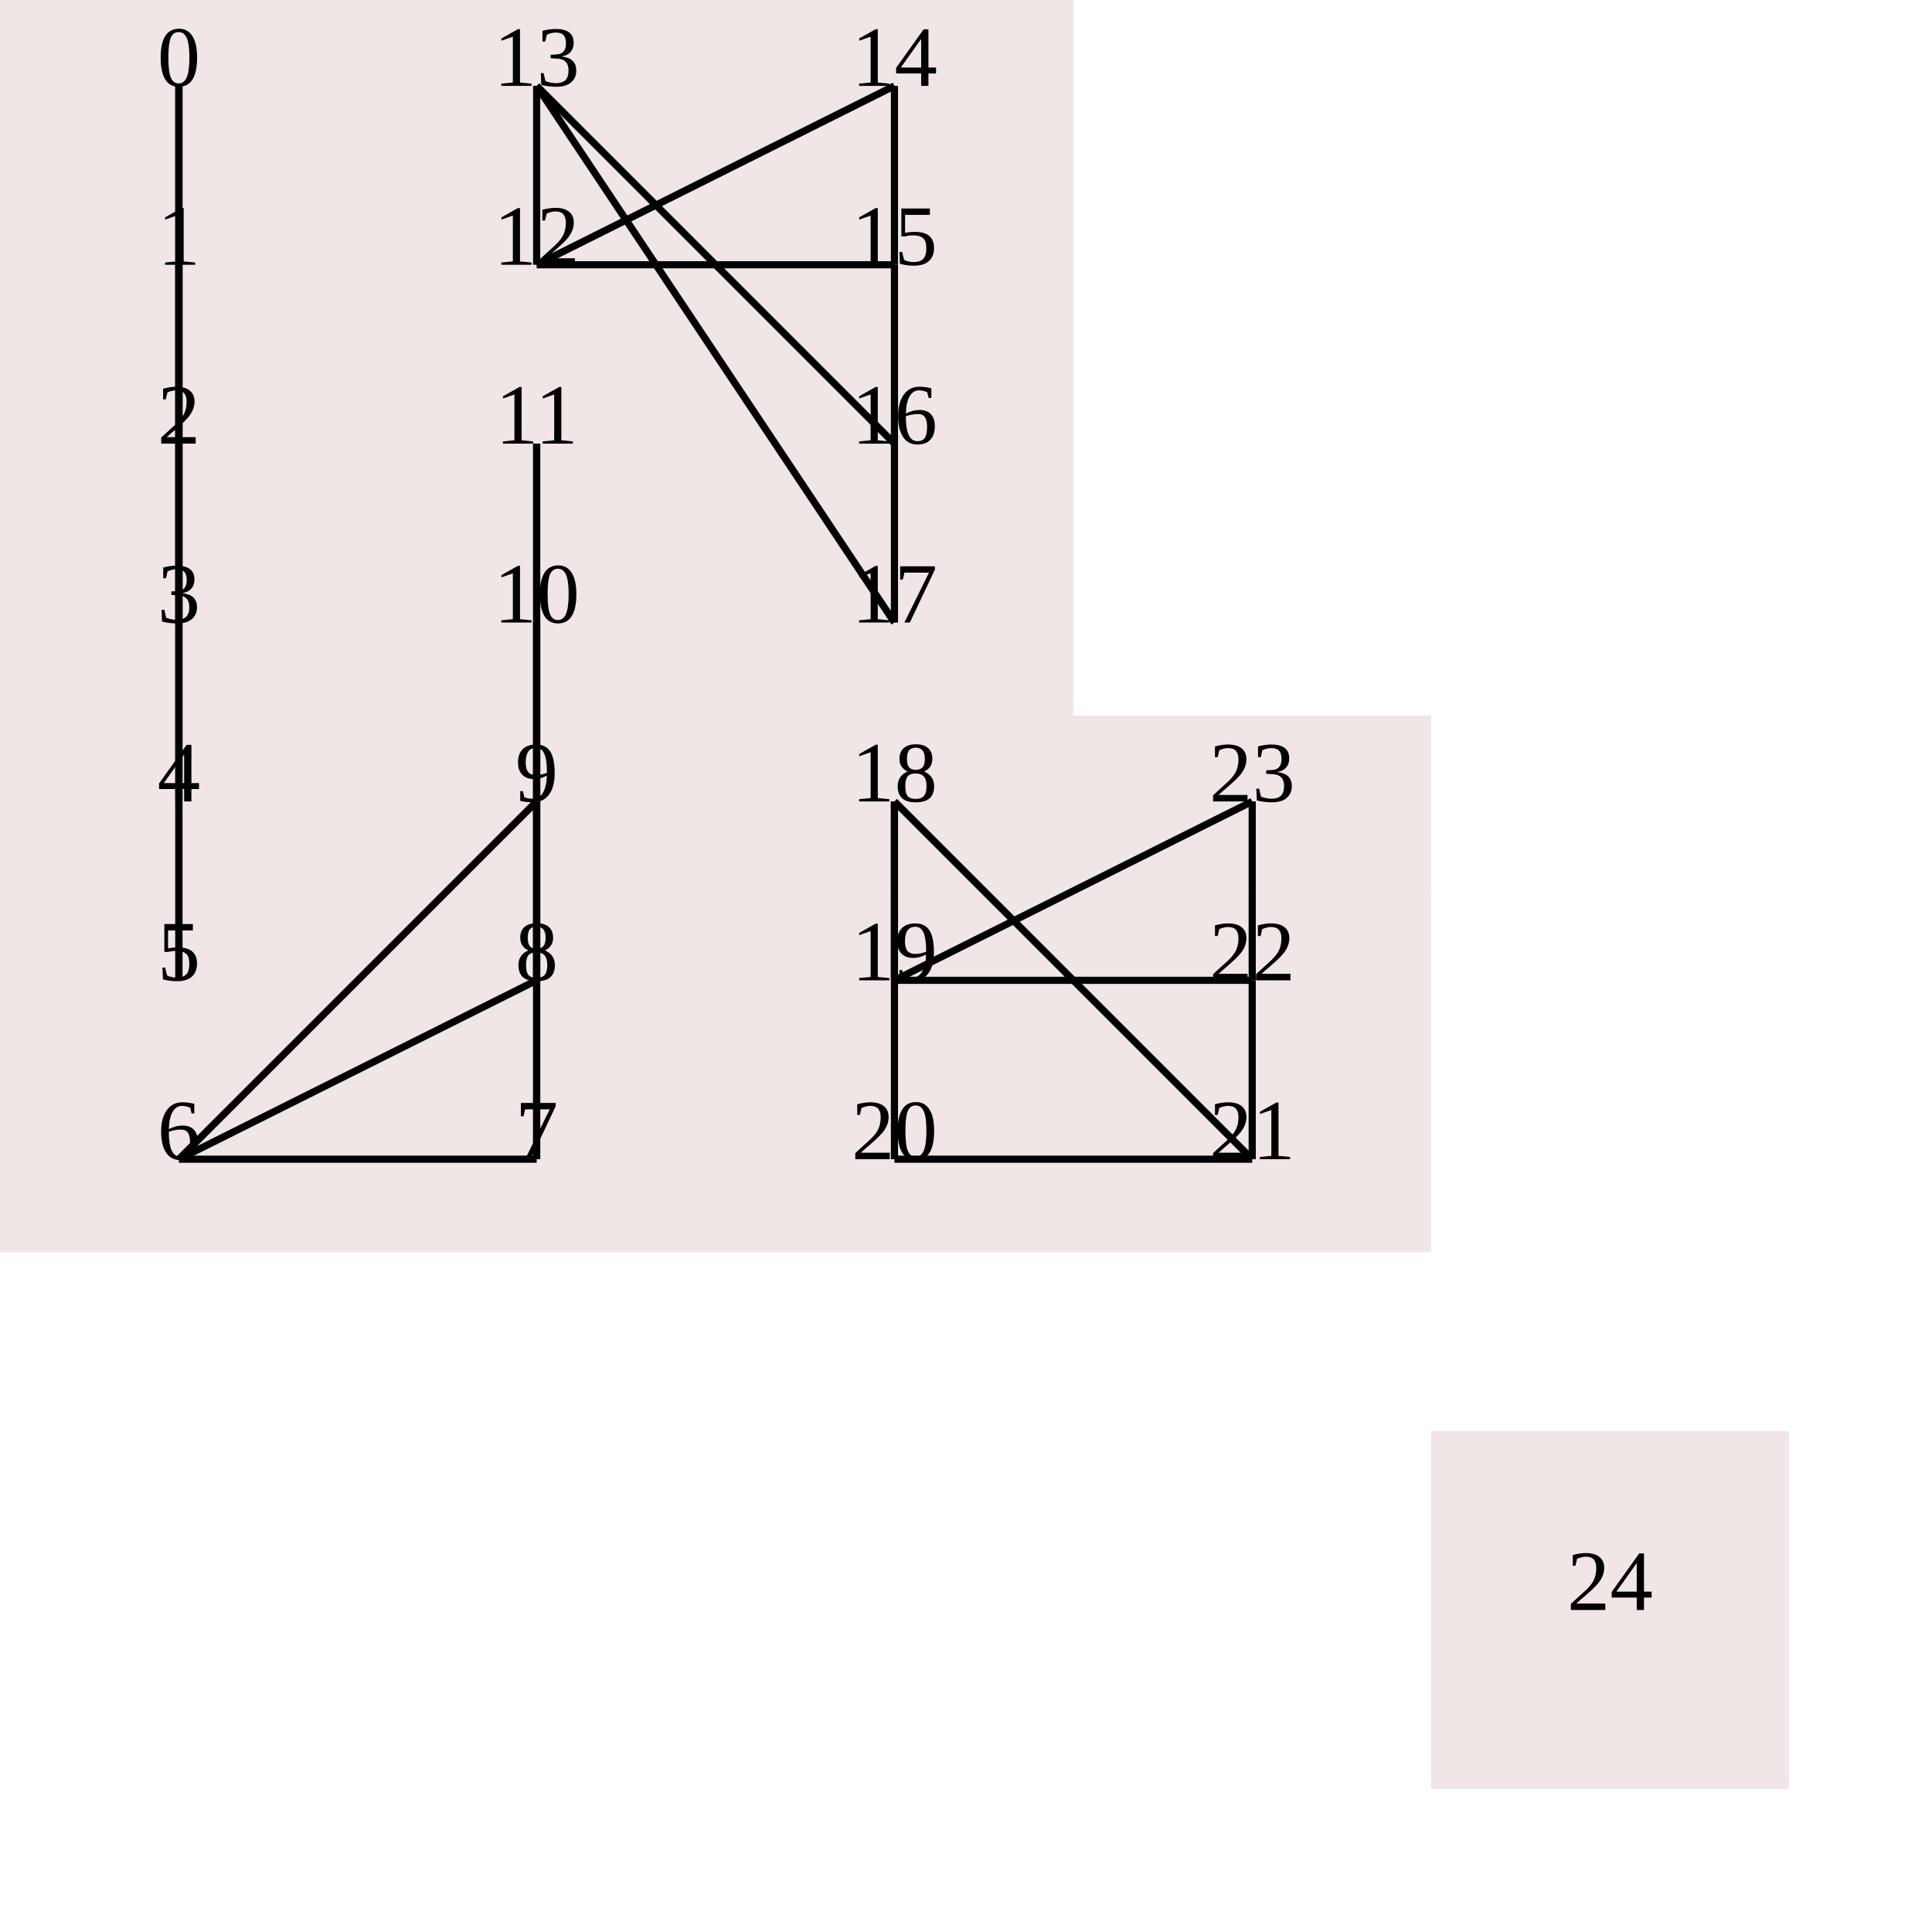
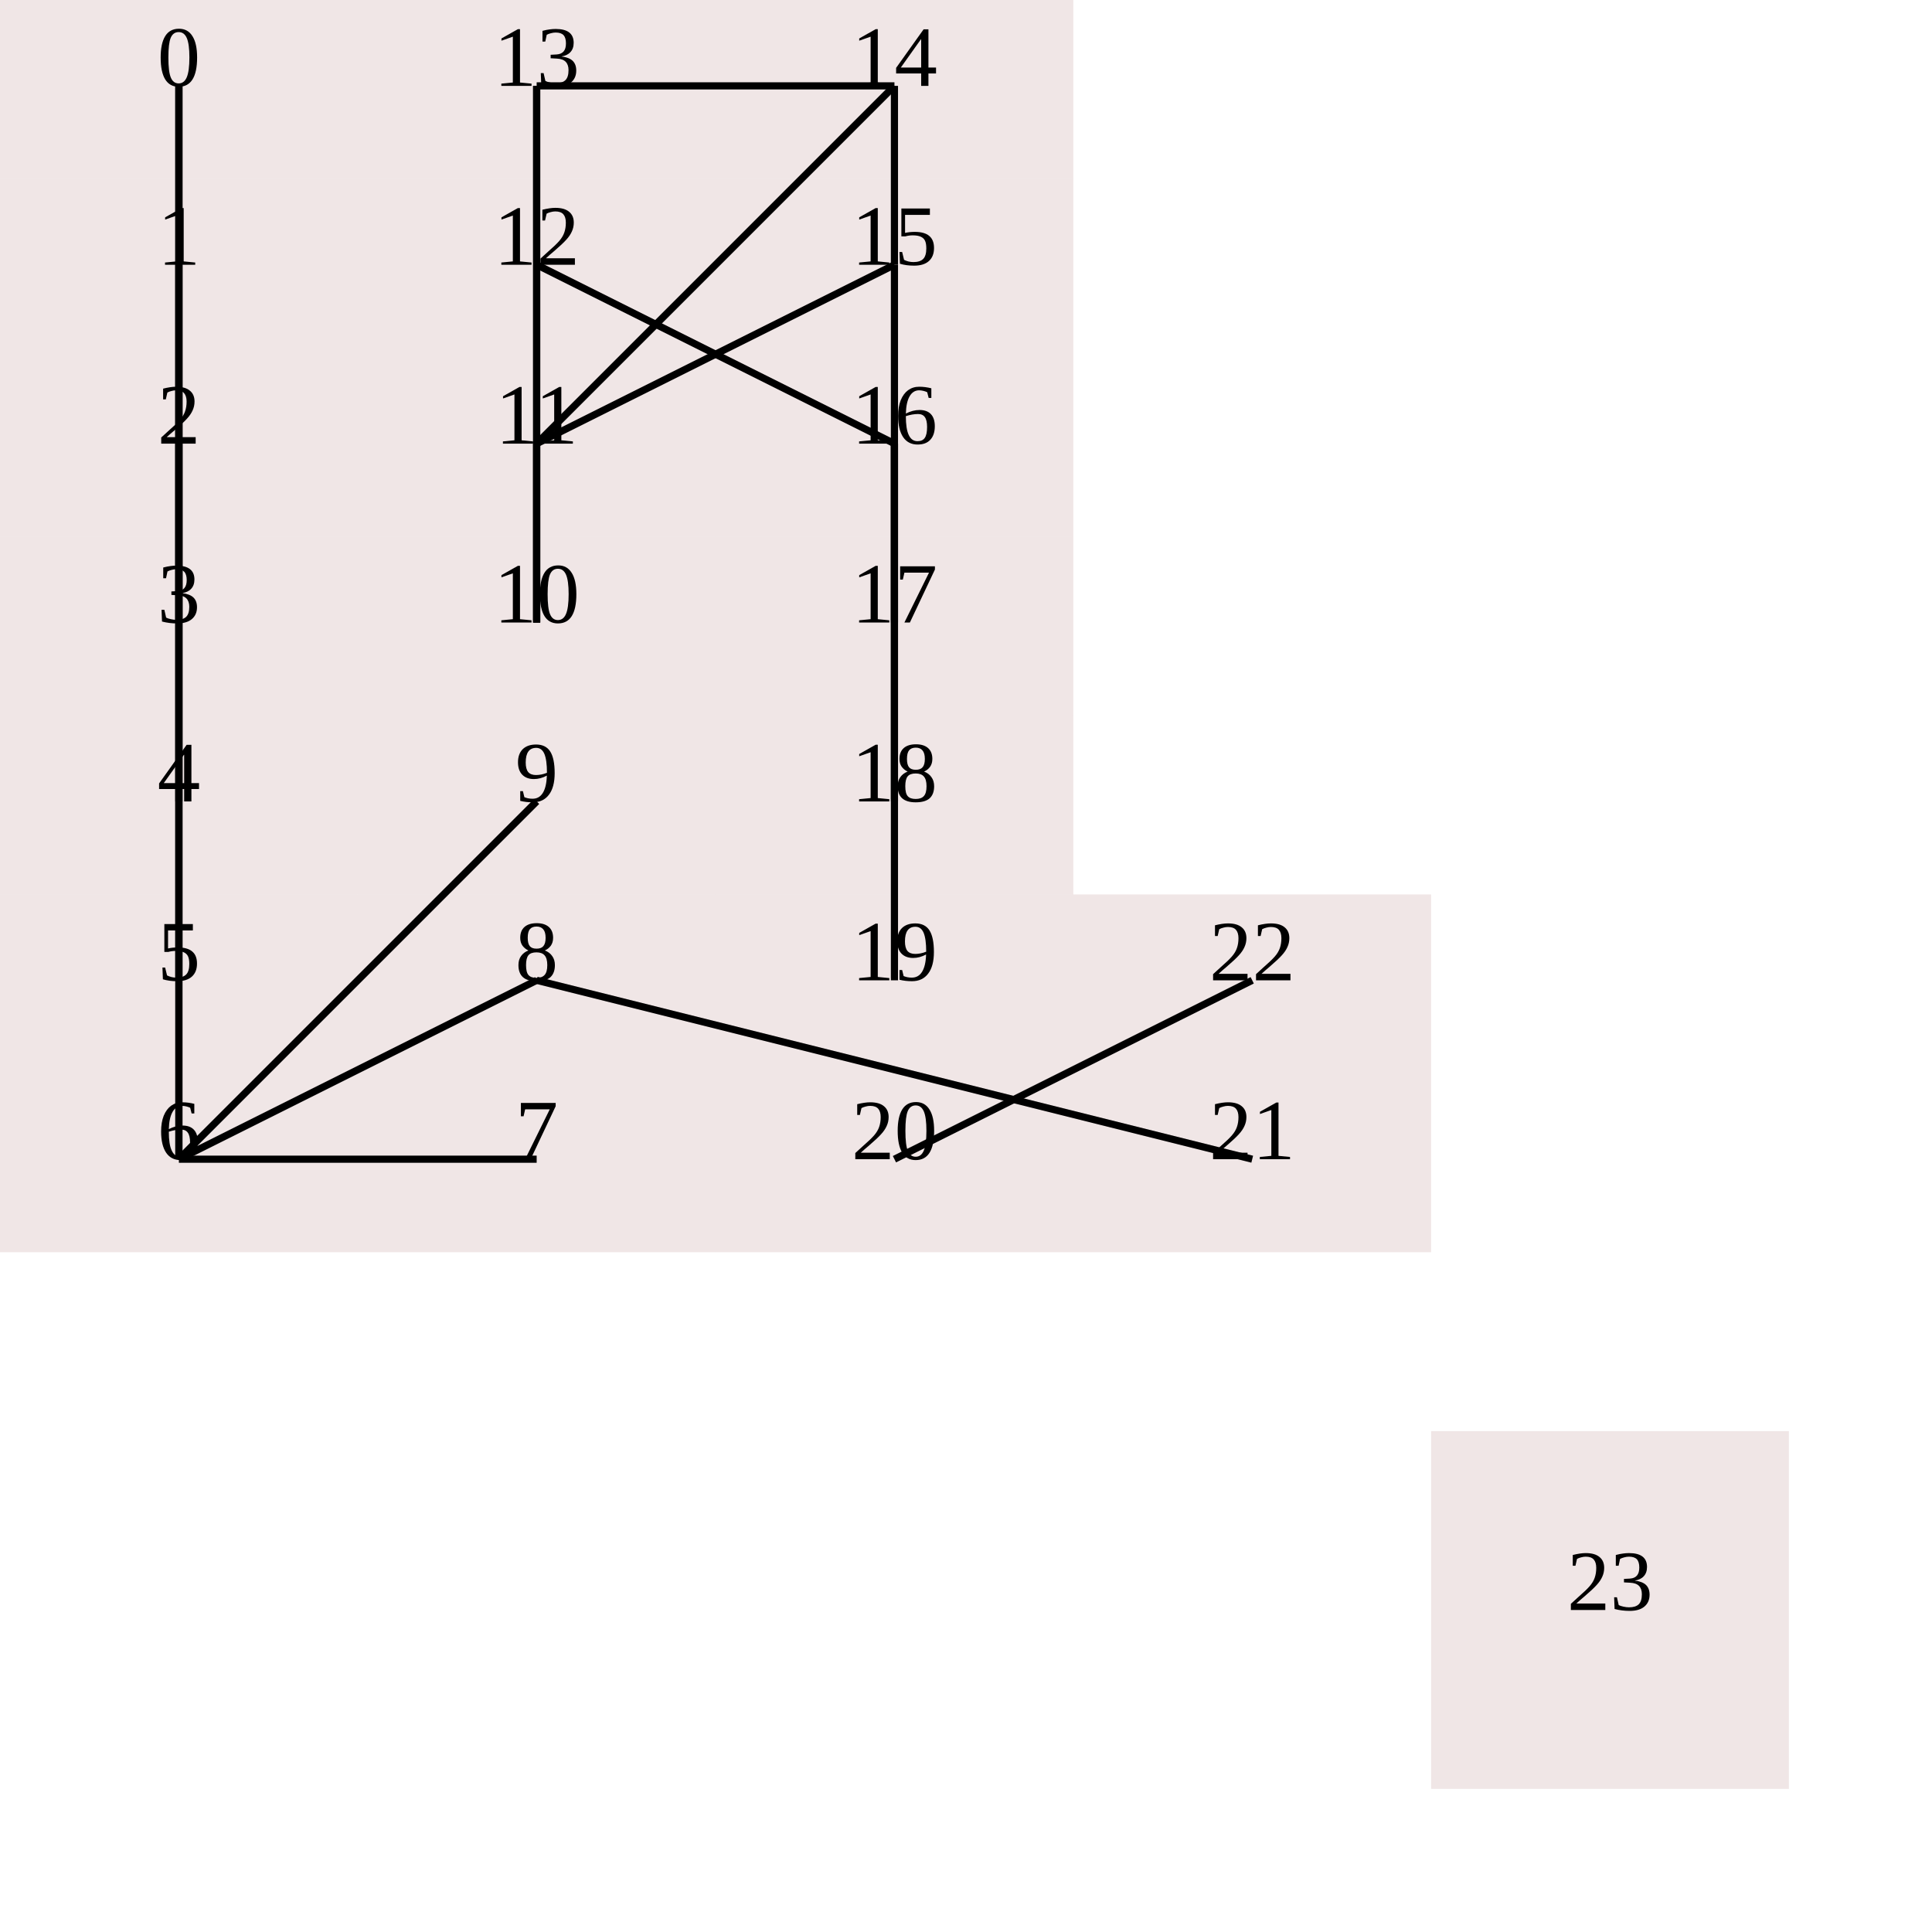
<svg xmlns="http://www.w3.org/2000/svg" width="270" height="270">
  <rect x="0" y="0" width="270" height="270" fill="rgb(255,255,255)" />
  <rect x="0" y="0" width="225" height="225" fill="rgba(255,255,255,1)" />
  <rect x="0" y="0" width="50" height="25" fill="rgba(100,0,0,0.1)" />
  <text x="25" y="12" text-anchor="middle" alignment-baseline="middle" fill="black">0</text>
  <rect x="0" y="25" width="50" height="25" fill="rgba(100,0,0,0.1)" />
  <text x="25" y="37" text-anchor="middle" alignment-baseline="middle" fill="black">1</text>
  <rect x="0" y="50" width="50" height="25" fill="rgba(100,0,0,0.1)" />
  <text x="25" y="62" text-anchor="middle" alignment-baseline="middle" fill="black">2</text>
  <rect x="0" y="75" width="50" height="25" fill="rgba(100,0,0,0.1)" />
  <text x="25" y="87" text-anchor="middle" alignment-baseline="middle" fill="black">3</text>
  <rect x="0" y="100" width="50" height="25" fill="rgba(100,0,0,0.1)" />
  <text x="25" y="112" text-anchor="middle" alignment-baseline="middle" fill="black">4</text>
  <rect x="0" y="125" width="50" height="25" fill="rgba(100,0,0,0.1)" />
  <text x="25" y="137" text-anchor="middle" alignment-baseline="middle" fill="black">5</text>
  <rect x="0" y="150" width="50" height="25" fill="rgba(100,0,0,0.1)" />
  <text x="25" y="162" text-anchor="middle" alignment-baseline="middle" fill="black">6</text>
  <rect x="50" y="150" width="50" height="25" fill="rgba(100,0,0,0.1)" />
  <text x="75" y="162" text-anchor="middle" alignment-baseline="middle" fill="black">7</text>
  <rect x="50" y="125" width="50" height="25" fill="rgba(100,0,0,0.1)" />
  <text x="75" y="137" text-anchor="middle" alignment-baseline="middle" fill="black">8</text>
  <rect x="50" y="100" width="50" height="25" fill="rgba(100,0,0,0.1)" />
  <text x="75" y="112" text-anchor="middle" alignment-baseline="middle" fill="black">9</text>
  <rect x="50" y="75" width="50" height="25" fill="rgba(100,0,0,0.1)" />
  <text x="75" y="87" text-anchor="middle" alignment-baseline="middle" fill="black">10</text>
  <rect x="50" y="50" width="50" height="25" fill="rgba(100,0,0,0.1)" />
  <text x="75" y="62" text-anchor="middle" alignment-baseline="middle" fill="black">11</text>
  <rect x="50" y="25" width="50" height="25" fill="rgba(100,0,0,0.1)" />
  <text x="75" y="37" text-anchor="middle" alignment-baseline="middle" fill="black">12</text>
  <rect x="50" y="0" width="50" height="25" fill="rgba(100,0,0,0.1)" />
  <text x="75" y="12" text-anchor="middle" alignment-baseline="middle" fill="black">13</text>
  <rect x="100" y="0" width="50" height="25" fill="rgba(100,0,0,0.1)" />
  <text x="125" y="12" text-anchor="middle" alignment-baseline="middle" fill="black">14</text>
  <rect x="100" y="25" width="50" height="25" fill="rgba(100,0,0,0.1)" />
  <text x="125" y="37" text-anchor="middle" alignment-baseline="middle" fill="black">15</text>
  <rect x="100" y="50" width="50" height="25" fill="rgba(100,0,0,0.1)" />
  <text x="125" y="62" text-anchor="middle" alignment-baseline="middle" fill="black">16</text>
  <rect x="100" y="75" width="50" height="25" fill="rgba(100,0,0,0.1)" />
  <text x="125" y="87" text-anchor="middle" alignment-baseline="middle" fill="black">17</text>
  <rect x="100" y="100" width="50" height="25" fill="rgba(100,0,0,0.1)" />
  <text x="125" y="112" text-anchor="middle" alignment-baseline="middle" fill="black">18</text>
  <rect x="100" y="125" width="50" height="25" fill="rgba(100,0,0,0.1)" />
  <text x="125" y="137" text-anchor="middle" alignment-baseline="middle" fill="black">19</text>
  <rect x="100" y="150" width="50" height="25" fill="rgba(100,0,0,0.1)" />
  <text x="125" y="162" text-anchor="middle" alignment-baseline="middle" fill="black">20</text>
  <rect x="150" y="150" width="50" height="25" fill="rgba(100,0,0,0.1)" />
  <text x="175" y="162" text-anchor="middle" alignment-baseline="middle" fill="black">21</text>
  <rect x="150" y="125" width="50" height="25" fill="rgba(100,0,0,0.1)" />
  <text x="175" y="137" text-anchor="middle" alignment-baseline="middle" fill="black">22</text>
-   <rect x="150" y="100" width="50" height="25" fill="rgba(100,0,0,0.1)" />
-   <text x="175" y="112" text-anchor="middle" alignment-baseline="middle" fill="black">23</text>
  <rect x="200" y="200" width="50" height="50" fill="rgba(100,0,0,0.1)" />
-   <text x="225" y="225" text-anchor="middle" alignment-baseline="middle" fill="black">24</text>
+   <text x="225" y="225" text-anchor="middle" alignment-baseline="middle" fill="black">23</text>
+   <line x1="25" y1="12" x2="25" y2="62" stroke="black" stroke-width="1" />
+   <line x1="25" y1="12" x2="25" y2="87" stroke="black" stroke-width="1" />
  <line x1="25" y1="12" x2="25" y2="37" stroke="black" stroke-width="1" />
-   <line x1="25" y1="12" x2="25" y2="87" stroke="black" stroke-width="1" />
-   <line x1="25" y1="12" x2="25" y2="62" stroke="black" stroke-width="1" />
+   <line x1="25" y1="37" x2="25" y2="112" stroke="black" stroke-width="1" />
  <line x1="25" y1="37" x2="25" y2="137" stroke="black" stroke-width="1" />
-   <line x1="25" y1="37" x2="25" y2="112" stroke="black" stroke-width="1" />
+   <line x1="25" y1="62" x2="25" y2="162" stroke="black" stroke-width="1" />
  <line x1="25" y1="62" x2="25" y2="87" stroke="black" stroke-width="1" />
  <line x1="25" y1="87" x2="25" y2="112" stroke="black" stroke-width="1" />
  <line x1="25" y1="112" x2="25" y2="137" stroke="black" stroke-width="1" />
+   <line x1="25" y1="137" x2="25" y2="162" stroke="black" stroke-width="1" />
  <line x1="25" y1="162" x2="75" y2="162" stroke="black" stroke-width="1" />
  <line x1="25" y1="162" x2="75" y2="112" stroke="black" stroke-width="1" />
  <line x1="25" y1="162" x2="75" y2="137" stroke="black" stroke-width="1" />
-   <line x1="75" y1="162" x2="75" y2="62" stroke="black" stroke-width="1" />
-   <line x1="75" y1="162" x2="75" y2="87" stroke="black" stroke-width="1" />
-   <line x1="75" y1="137" x2="75" y2="112" stroke="black" stroke-width="1" />
-   <line x1="75" y1="112" x2="75" y2="87" stroke="black" stroke-width="1" />
+   <line x1="75" y1="137" x2="175" y2="162" stroke="black" stroke-width="1" />
  <line x1="75" y1="87" x2="75" y2="62" stroke="black" stroke-width="1" />
-   <line x1="75" y1="37" x2="125" y2="37" stroke="black" stroke-width="1" />
+   <line x1="75" y1="87" x2="75" y2="37" stroke="black" stroke-width="1" />
+   <line x1="75" y1="87" x2="75" y2="12" stroke="black" stroke-width="1" />
+   <line x1="75" y1="62" x2="125" y2="12" stroke="black" stroke-width="1" />
+   <line x1="75" y1="62" x2="125" y2="37" stroke="black" stroke-width="1" />
+   <line x1="75" y1="37" x2="125" y2="62" stroke="black" stroke-width="1" />
  <line x1="75" y1="37" x2="75" y2="12" stroke="black" stroke-width="1" />
-   <line x1="75" y1="37" x2="125" y2="12" stroke="black" stroke-width="1" />
-   <line x1="75" y1="12" x2="125" y2="87" stroke="black" stroke-width="1" />
-   <line x1="75" y1="12" x2="125" y2="62" stroke="black" stroke-width="1" />
+   <line x1="75" y1="12" x2="125" y2="12" stroke="black" stroke-width="1" />
  <line x1="125" y1="12" x2="125" y2="37" stroke="black" stroke-width="1" />
  <line x1="125" y1="37" x2="125" y2="62" stroke="black" stroke-width="1" />
+   <line x1="125" y1="62" x2="125" y2="137" stroke="black" stroke-width="1" />
+   <line x1="125" y1="62" x2="125" y2="112" stroke="black" stroke-width="1" />
  <line x1="125" y1="62" x2="125" y2="87" stroke="black" stroke-width="1" />
-   <line x1="125" y1="112" x2="125" y2="137" stroke="black" stroke-width="1" />
-   <line x1="125" y1="112" x2="175" y2="162" stroke="black" stroke-width="1" />
-   <line x1="125" y1="112" x2="125" y2="162" stroke="black" stroke-width="1" />
-   <line x1="125" y1="137" x2="175" y2="137" stroke="black" stroke-width="1" />
-   <line x1="125" y1="137" x2="175" y2="112" stroke="black" stroke-width="1" />
-   <line x1="125" y1="162" x2="175" y2="162" stroke="black" stroke-width="1" />
-   <line x1="175" y1="162" x2="175" y2="137" stroke="black" stroke-width="1" />
-   <line x1="175" y1="137" x2="175" y2="112" stroke="black" stroke-width="1" />
+   <line x1="125" y1="162" x2="175" y2="137" stroke="black" stroke-width="1" />
</svg>
